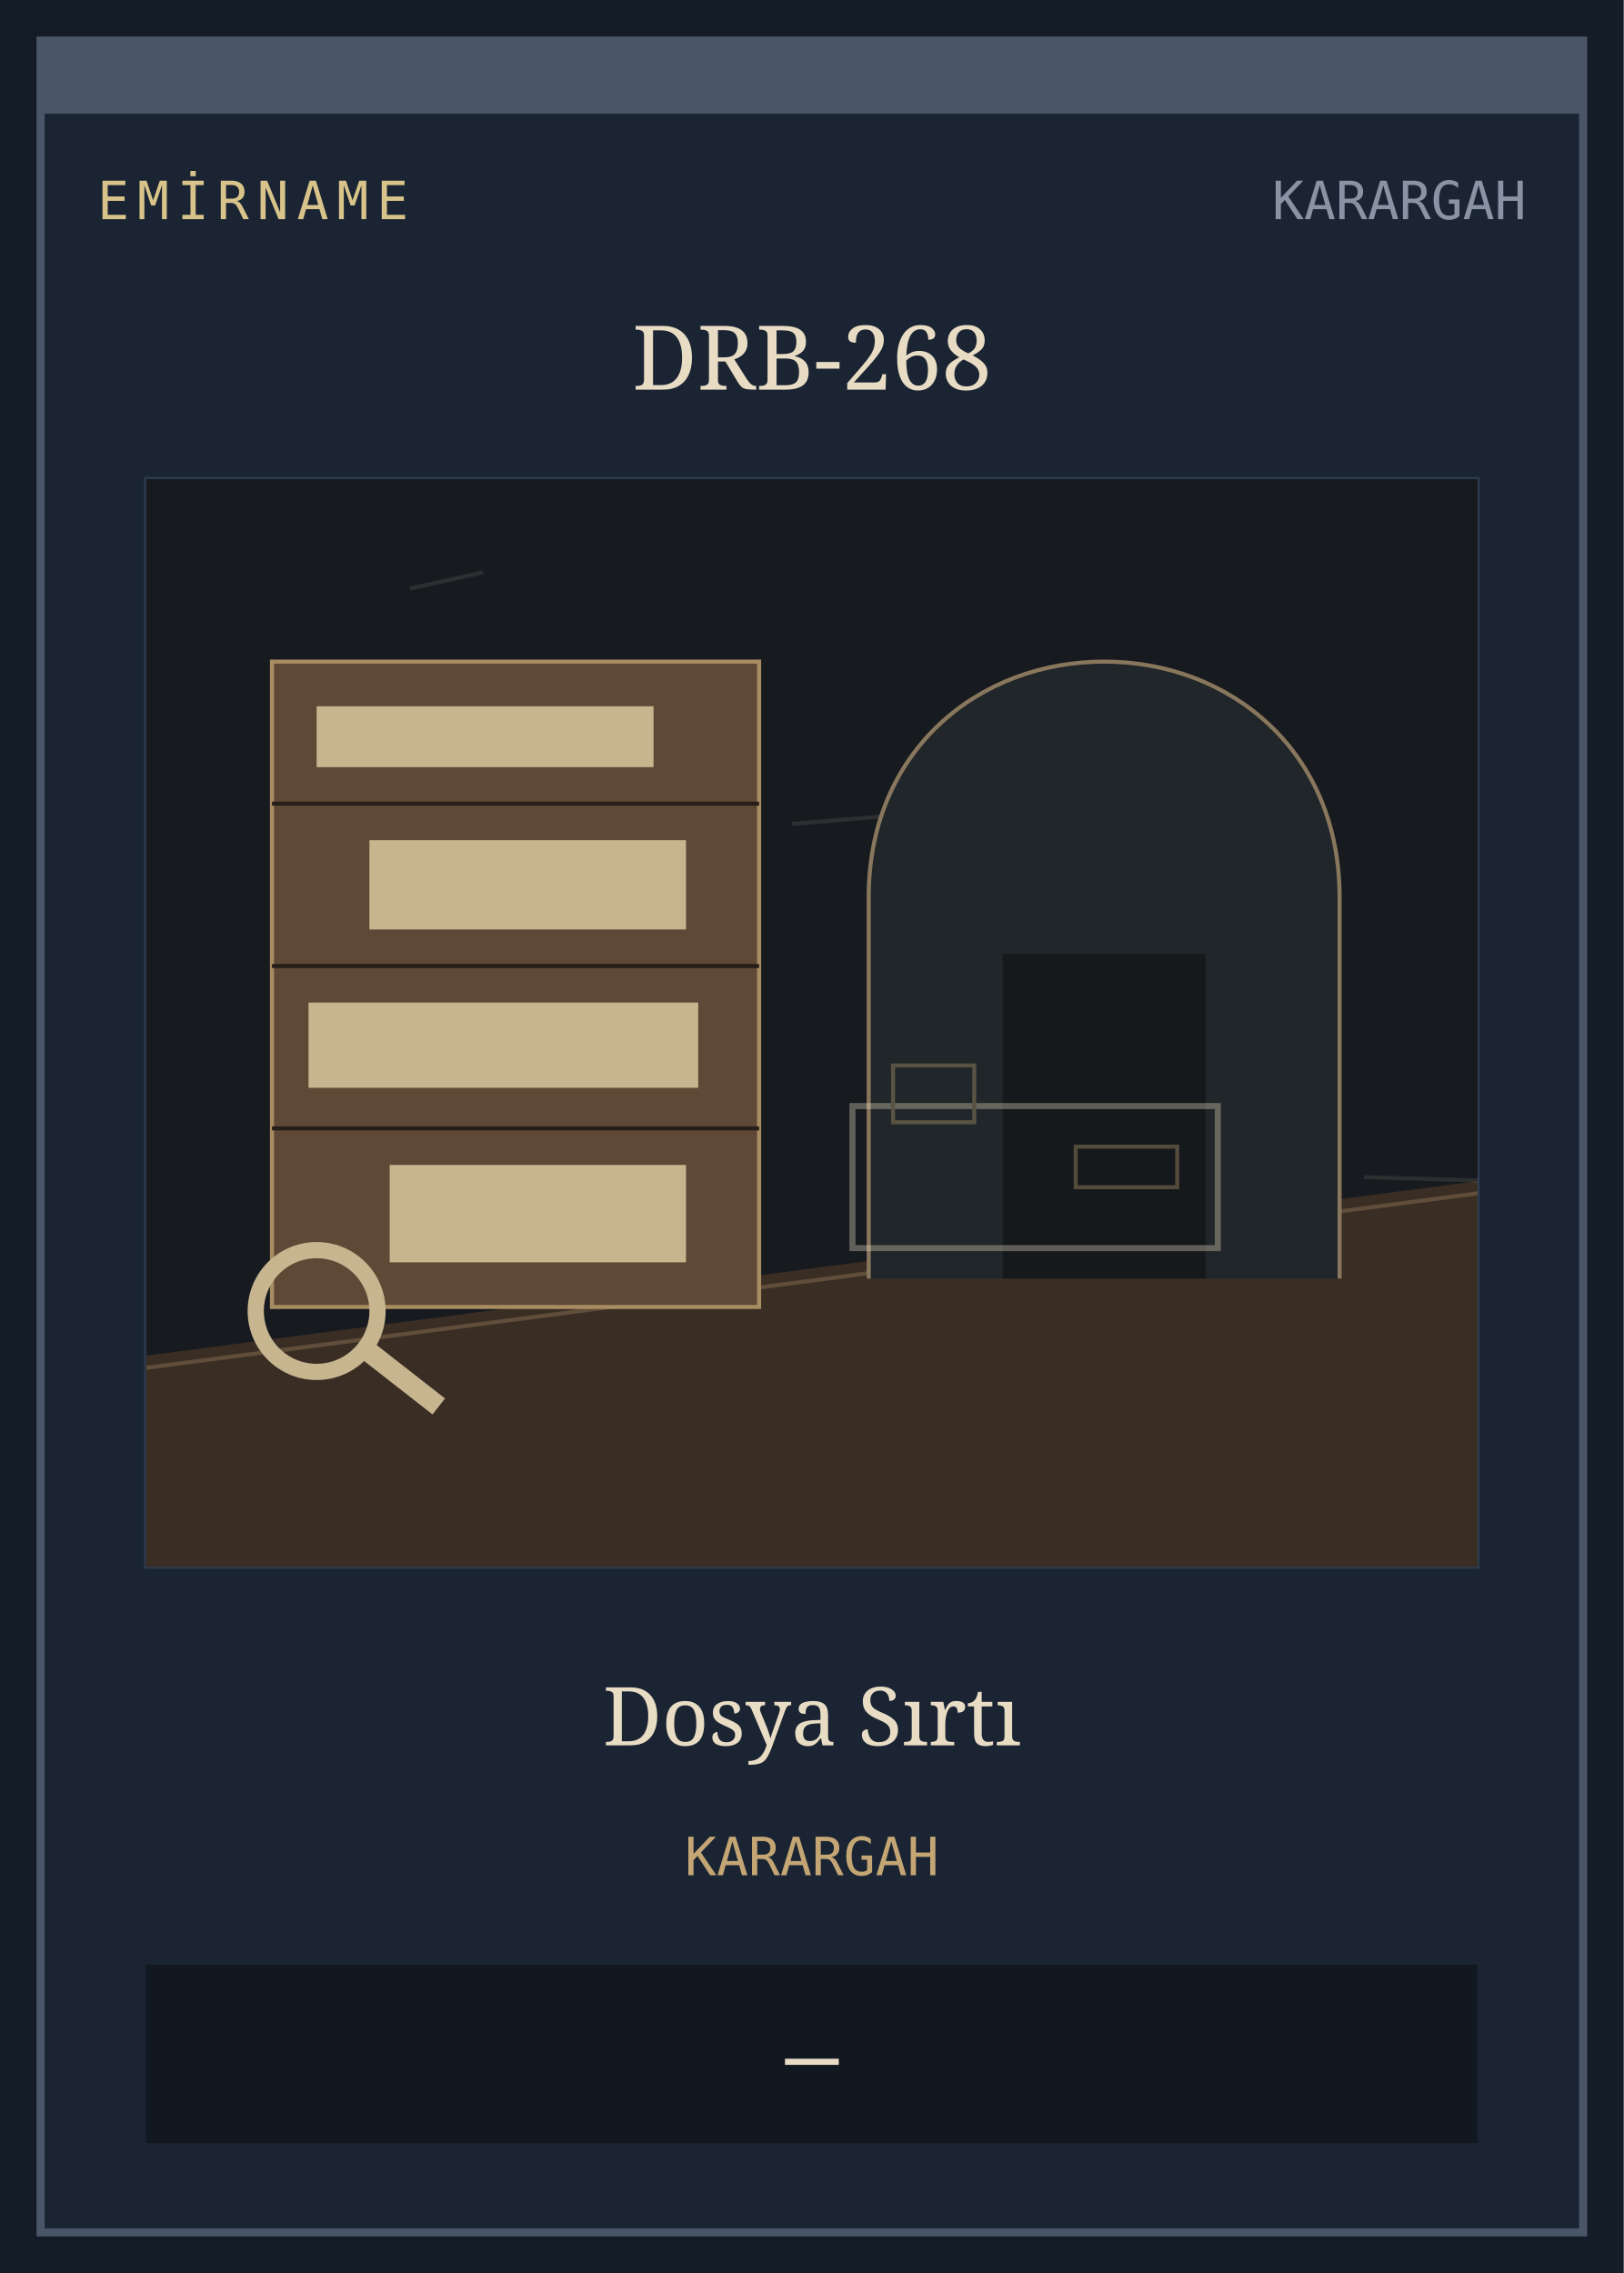
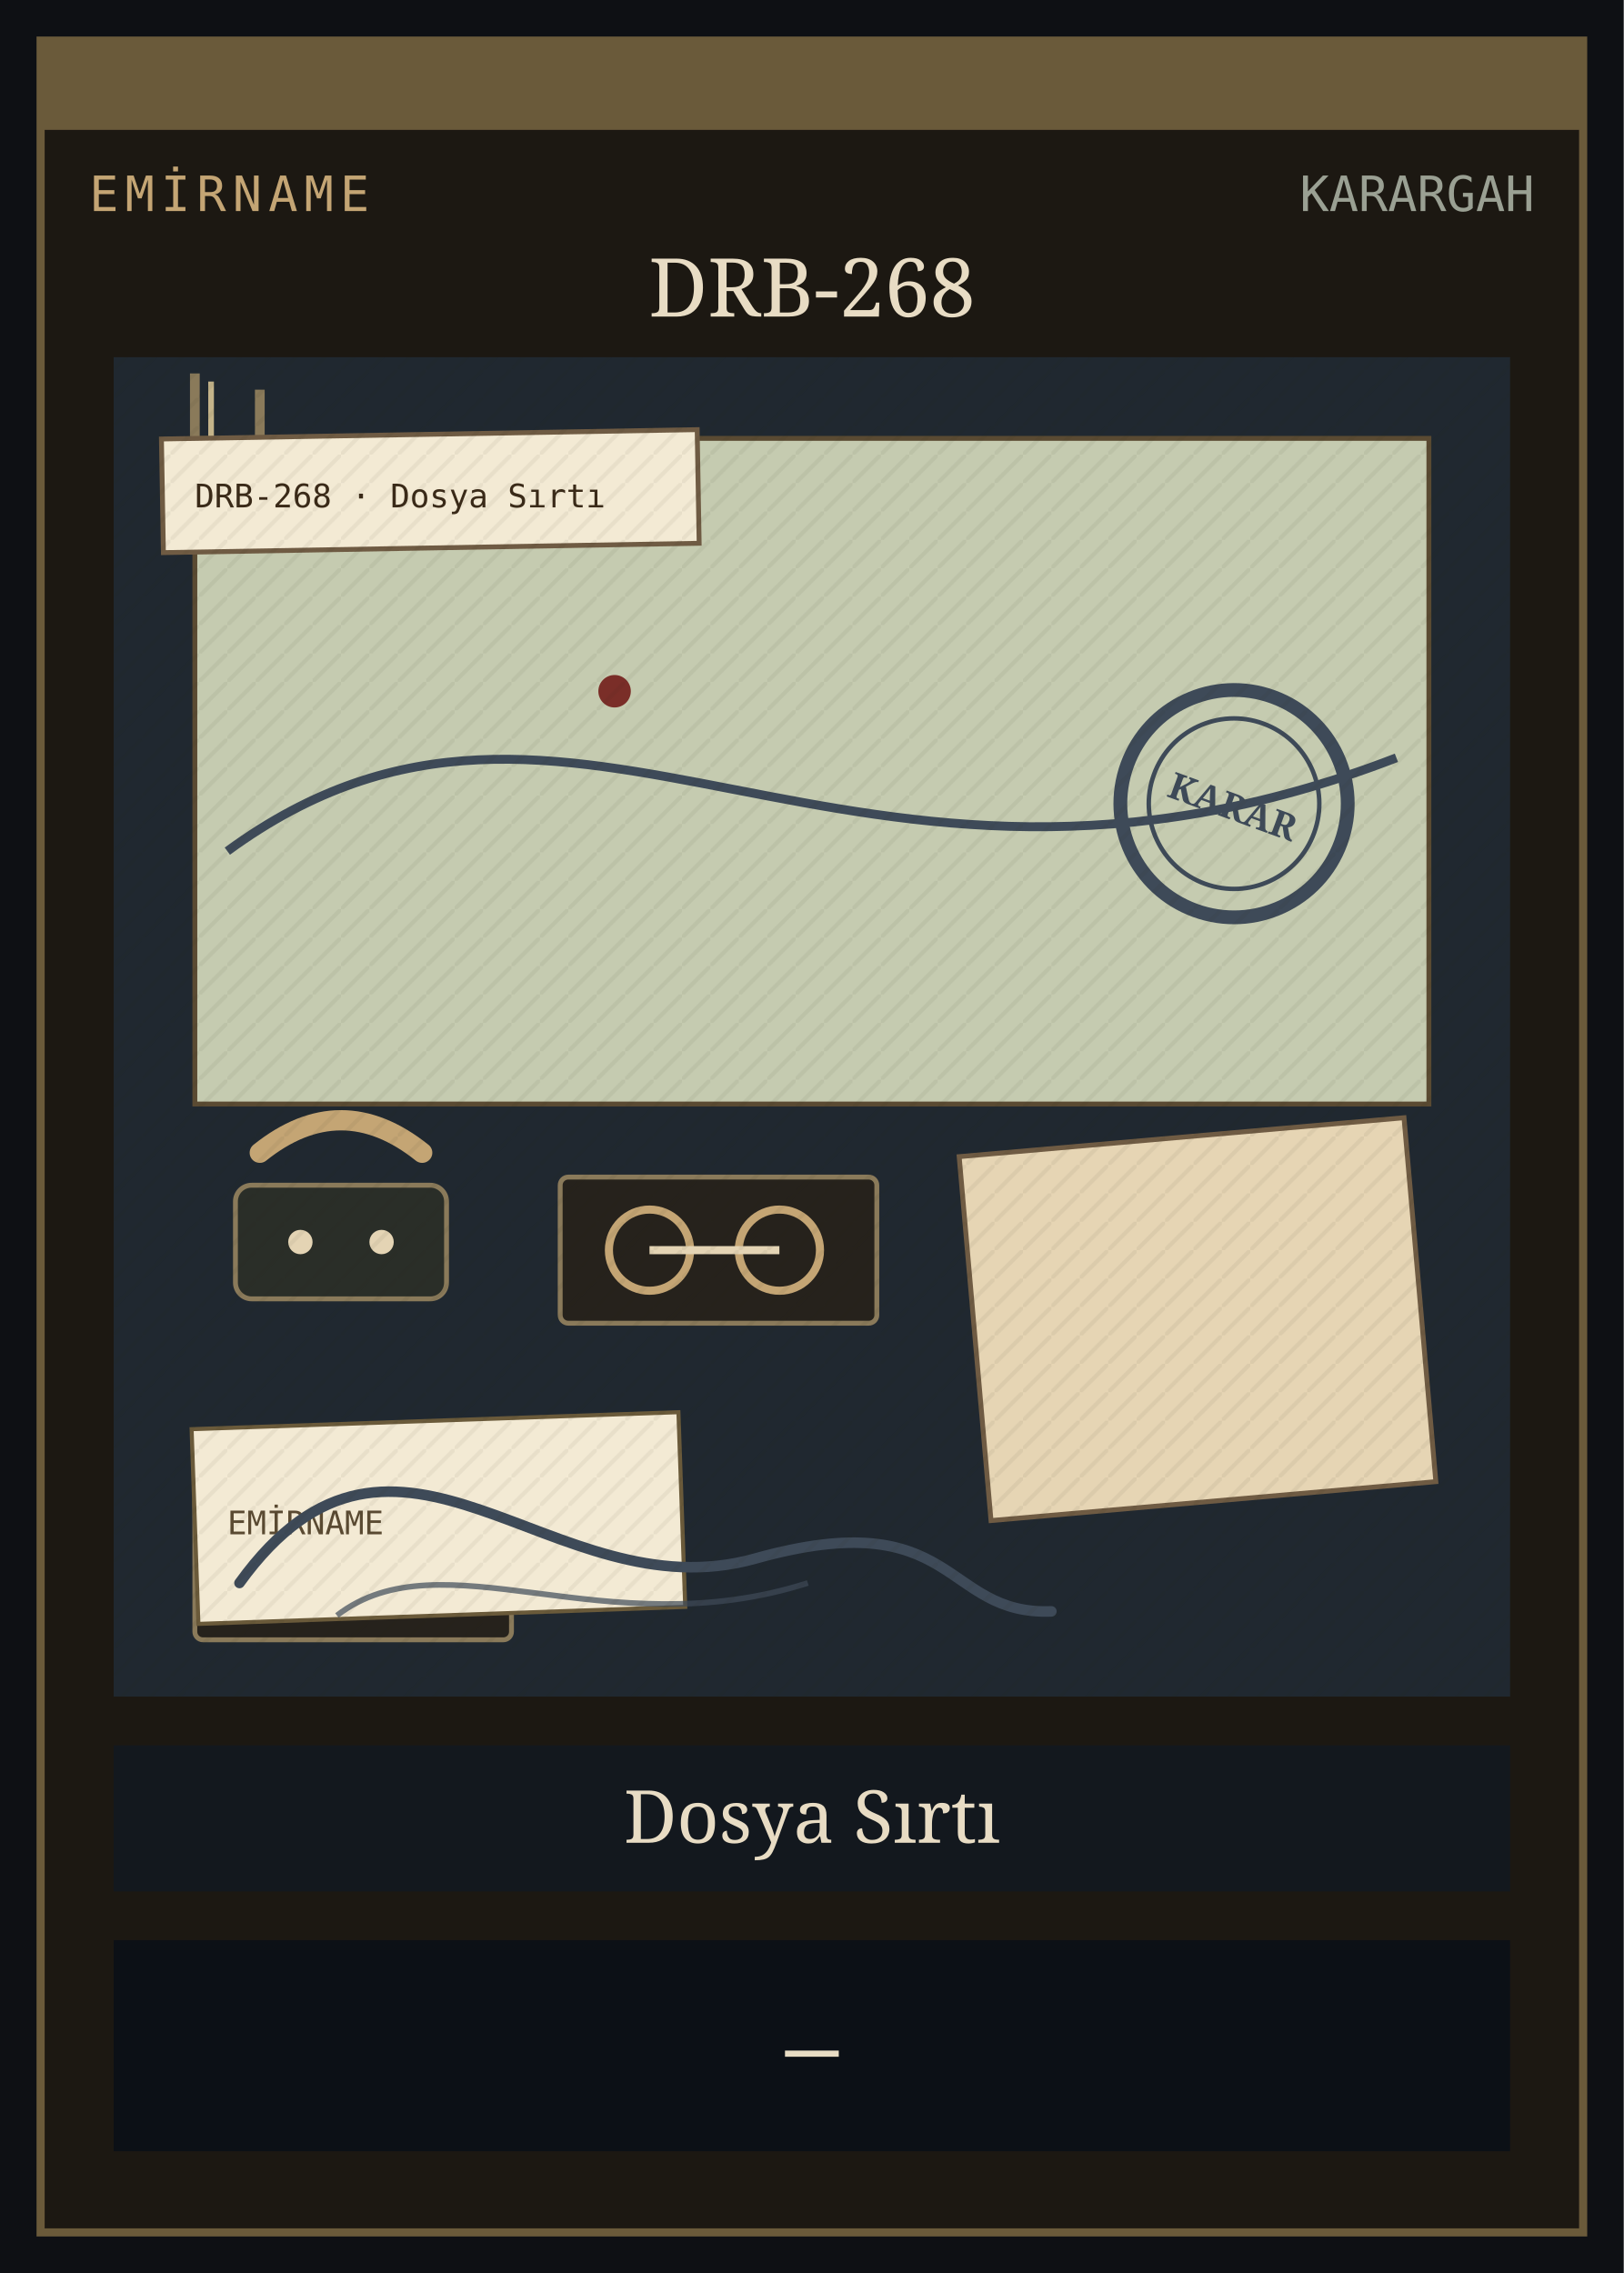
<svg xmlns="http://www.w3.org/2000/svg" viewBox="0 0 400 560" width="400" height="560">
  <defs>
-     <clipPath id="scene">
-       <rect x="36" y="118" width="328" height="268" />
+     <pattern id="grain" width="7" height="7" patternUnits="userSpaceOnUse">
+       <path d="M0 7 L7 0" stroke="#2a2218" opacity=".055" />
+     </pattern>
+     <clipPath id="well-DRB-268">
+       <rect x="28" y="88" width="344" height="330" />
    </clipPath>
  </defs>
-   <rect width="400" height="560" fill="#141c28" />
-   <rect x="10" y="10" width="380" height="540" fill="#1a2433" stroke="#4a5568" stroke-width="2" />
-   <rect x="10" y="10" width="380" height="18" fill="#4a5568" />
-   <text x="24" y="54" fill="#d8c48a" font-family="ui-monospace,monospace" font-size="13" letter-spacing="2">EMİRNAME</text>
-   <text x="376" y="54" text-anchor="end" fill="#8a93a3" font-family="ui-monospace,monospace" font-size="13">KARARGAH</text>
-   <text x="200" y="96" text-anchor="middle" fill="#e8dcc4" font-family="Georgia,serif" font-size="22">DRB-268</text>
-   <rect x="36" y="118" width="328" height="268" fill="#243044" stroke="#2e3d52" stroke-width="1" />
-   <g clip-path="url(#scene)">
-     <rect x="36" y="118" width="328" height="268" fill="#171b20" />
-     <path d="M36 334 L364 291 V386 H36Z" fill="#3a2d24" />
-     <path d="M36 337 L364 294" stroke="#8f7355" opacity=".45" />
-     <path d="M101 145 l18 -4" stroke="#eadfbe" opacity=".10" />
-     <path d="M148 174 l21 -3" stroke="#eadfbe" opacity=".10" />
-     <path d="M195 203 l24 -2" stroke="#eadfbe" opacity=".10" />
-     <path d="M242 232 l27 -1" stroke="#eadfbe" opacity=".10" />
-     <path d="M289 261 l30 0" stroke="#eadfbe" opacity=".10" />
-     <path d="M336 290 l33 1" stroke="#eadfbe" opacity=".10" />
-     <path d="M83 319 l36 2" stroke="#eadfbe" opacity=".10" />
-     <rect x="67" y="163" width="120" height="159" fill="#5d4935" stroke="#a88c62" />
-     <path d="M67 198h120M67 238h120M67 278h120" stroke="#261e19" />
-     <g fill="#c7b58f">
-       <rect x="78" y="174" width="83" height="15" />
-       <rect x="91" y="207" width="78" height="22" />
-       <rect x="76" y="247" width="96" height="21" />
-       <rect x="96" y="287" width="73" height="24" />
+   <rect width="400" height="560" fill="#0e1014" />
+   <rect x="10" y="10" width="380" height="540" fill="#1c1812" stroke="#6a5a3a" stroke-width="2" />
+   <rect x="10" y="10" width="380" height="22" fill="#6a5a3a" />
+   <text x="22" y="52" fill="#c4a574" font-family="ui-monospace,monospace" font-size="12" letter-spacing="1.6">EMİRNAME</text>
+   <text x="378" y="52" text-anchor="end" fill="#9aa093" font-family="ui-monospace,monospace" font-size="12">KARARGAH</text>
+   <text x="200" y="78" text-anchor="middle" fill="#e8dcc4" font-family="Georgia,serif" font-size="20">DRB-268</text>
+   <g clip-path="url(#well-DRB-268)" data-series="Karargah" data-kind="spell" data-subtype="equip" data-tier="low" data-aux="0">
+     <rect x="28" y="88" width="344" height="330" fill="#202830" />
+     <rect x="48.0" y="108.0" width="304.0" height="164.0" fill="#c5cbb0" stroke="#5a4a32" stroke-width="1.2" />
+     <path d="M56 209.7 c85.1 -62.3 152.0 29.5 288.0 -23.0" fill="none" stroke="#3e4a58" stroke-width="2.2" />
+     <circle cx="151.4" cy="170.3" r="4" fill="#7a2e28" />
+     <path d="M60 118 h60.8 M60 126 h42.6" stroke="#4a5a44" stroke-width="1" />
+     <rect x="58.0" y="292.0" width="52.0" height="28.0" rx="4" fill="#2a2e28" stroke="#8a7a5a" stroke-width="1.2" />
+     <path d="M64 284 q20 -16 40 0" fill="none" stroke="#c4a574" stroke-width="5" stroke-linecap="round" />
+     <circle cx="74" cy="306" r="3" fill="#e4d4b4" />
+     <circle cx="94" cy="306" r="3" fill="#e4d4b4" />
+     <rect x="138.0" y="290.0" width="78.0" height="36.0" rx="2" fill="#26221c" stroke="#8a7a5a" stroke-width="1.2" />
+     <circle cx="160" cy="308" r="10" fill="none" stroke="#c4a574" stroke-width="2" />
+     <circle cx="192" cy="308" r="10" fill="none" stroke="#c4a574" stroke-width="2" />
+     <path d="M160 308 h32" stroke="#e4d4b4" stroke-width="2" />
+     <g transform="rotate(-5.0 295.0 325.0)">
+       <rect x="240.0" y="280.0" width="110.0" height="90.0" fill="#e6d5b4" stroke="#6f5b43" stroke-width="1.2" />
    </g>
-     <path d="M214 315v-94c0-36 27-58 58-58s58 22 58 58v94" fill="#202629" stroke="#89775d" />
-     <path d="M247 315v-80h50v80" fill="#15191b" />
-     <g transform="translate(78 323) rotate(-7)">
-       <circle r="15" fill="none" stroke="#c7b58f" stroke-width="4" />
-       <path d="M11 11l16 16" stroke="#c7b58f" stroke-width="5" />
+     <g transform="rotate(20 304 198)">
+       <circle cx="304" cy="198" r="28" fill="none" stroke="#3e4a58" stroke-width="3.4" />
+       <circle cx="304" cy="198" r="21" fill="none" stroke="#3e4a58" stroke-width="1.1" />
+       <text x="304" y="202" text-anchor="middle" fill="#3e4a58" font-family="Georgia,serif" font-size="9" font-weight="700">KARAR</text>
    </g>
-     <g opacity=".35" transform="scale(.5) translate(310 325)">
-       <rect x="110" y="220" width="180" height="70" fill="none" stroke="#e8dcc4" stroke-width="3" />
-       <rect x="130" y="200" width="40" height="28" fill="none" stroke="#c4a574" stroke-width="2" />
-       <path d="M220 240 h50 v20 h-50z" fill="none" stroke="#c4a574" stroke-width="2" />
+     <rect x="48.0" y="368.0" width="78.0" height="36.0" rx="2" fill="#26221c" stroke="#8a7a5a" stroke-width="1.2" />
+     <circle cx="70" cy="386" r="10" fill="none" stroke="#c4a574" stroke-width="2" />
+     <circle cx="102" cy="386" r="10" fill="none" stroke="#c4a574" stroke-width="2" />
+     <path d="M70 386 h32" stroke="#e4d4b4" stroke-width="2" />
+     <g transform="rotate(-2.0 108.0 374.0)">
+       <rect x="48.0" y="350.0" width="120.0" height="48.0" fill="#f3ead4" stroke="#6a5a3a" stroke-width="1" />
    </g>
+     <text x="56" y="378" fill="#5a4a32" font-family="ui-monospace,monospace" font-size="8">EMİRNAME</text>
+     <path d="M48 92 v22 q0 8 8 8 q8 0 8 -8 v-18" fill="none" stroke="#8a7a5a" stroke-width="2.4" />
+     <path d="M52 94 v18 q0 4 4 4" fill="none" stroke="#c4b48a" stroke-width="1.4" />
+     <path d="M59.0 390.0 C98.0 336.0 136.0 398.0 186.0 384.0 S232.0 398.0 259.0 397.0" fill="none" stroke="#3e4a58" stroke-width="2.6" stroke-linecap="round" />
+     <path d="M83.0 398.0 C109.0 378.0 149.0 406.0 199.0 390.0" fill="none" stroke="#3e4a58" stroke-width="1.4" opacity=".7" />
+     <g transform="rotate(-1.0 106.0 121.0)">
+       <rect x="40.0" y="107.0" width="132.0" height="28.0" fill="#f3ead4" stroke="#6f5b43" stroke-width="1.2" />
+     </g>
+     <text x="48" y="125" fill="#3a2a18" font-family="ui-monospace,monospace" font-size="8">DRB-268 · Dosya Sırtı</text>
+     <rect x="28" y="88" width="344" height="330" fill="url(#grain)" />
  </g>
-   <text x="200" y="430" text-anchor="middle" fill="#e8dcc4" font-family="Georgia,serif" font-size="20">Dosya Sırtı</text>
-   <text x="200" y="462" text-anchor="middle" fill="#c4a574" font-family="ui-monospace,monospace" font-size="13">KARARGAH</text>
-   <rect x="36" y="484" width="328" height="44" fill="#121820" />
-   <text x="200" y="514" text-anchor="middle" fill="#e8dcc4" font-family="ui-monospace,monospace" font-size="22">—</text>
+   <rect x="28" y="430" width="344" height="36" fill="#121820" opacity=".92" />
+   <text x="200" y="454" text-anchor="middle" fill="#e8dcc4" font-family="Georgia,serif" font-size="18">Dosya Sırtı</text>
+   <rect x="28" y="478" width="344" height="52" fill="#0c1016" />
+   <text x="200" y="512" text-anchor="middle" fill="#e8dcc4" font-family="ui-monospace,monospace" font-size="22">—</text>
</svg>
